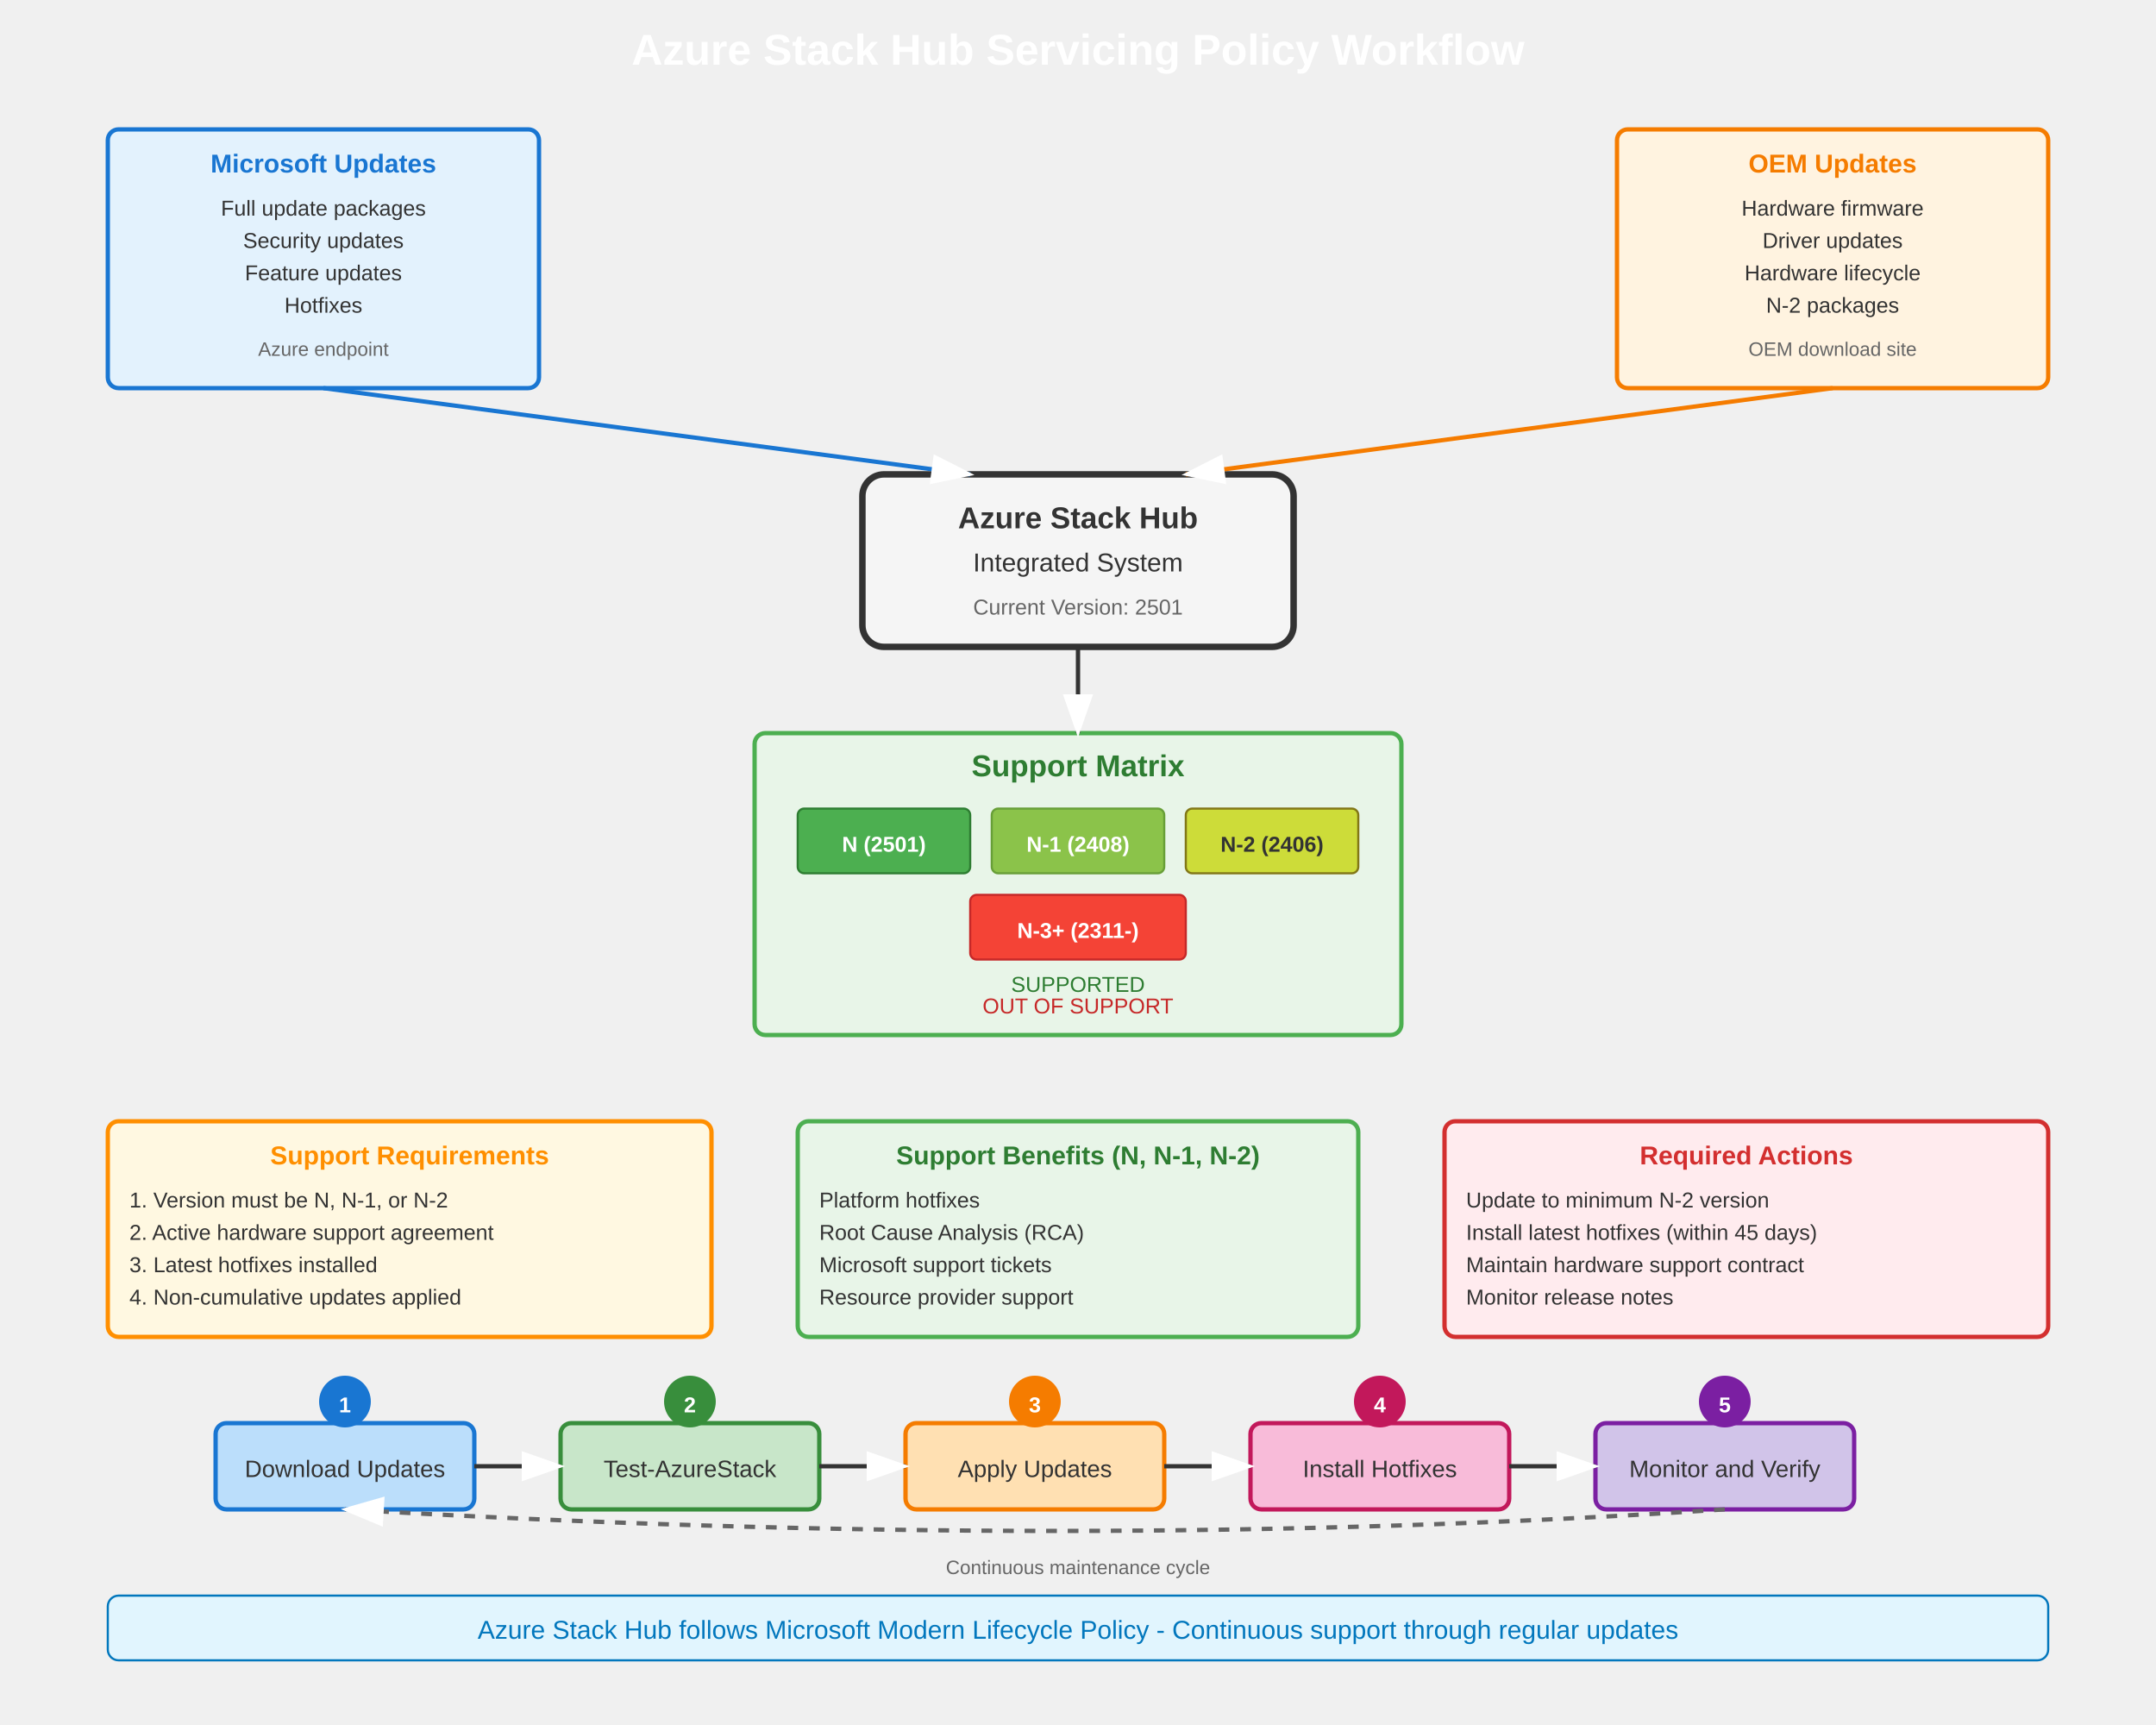
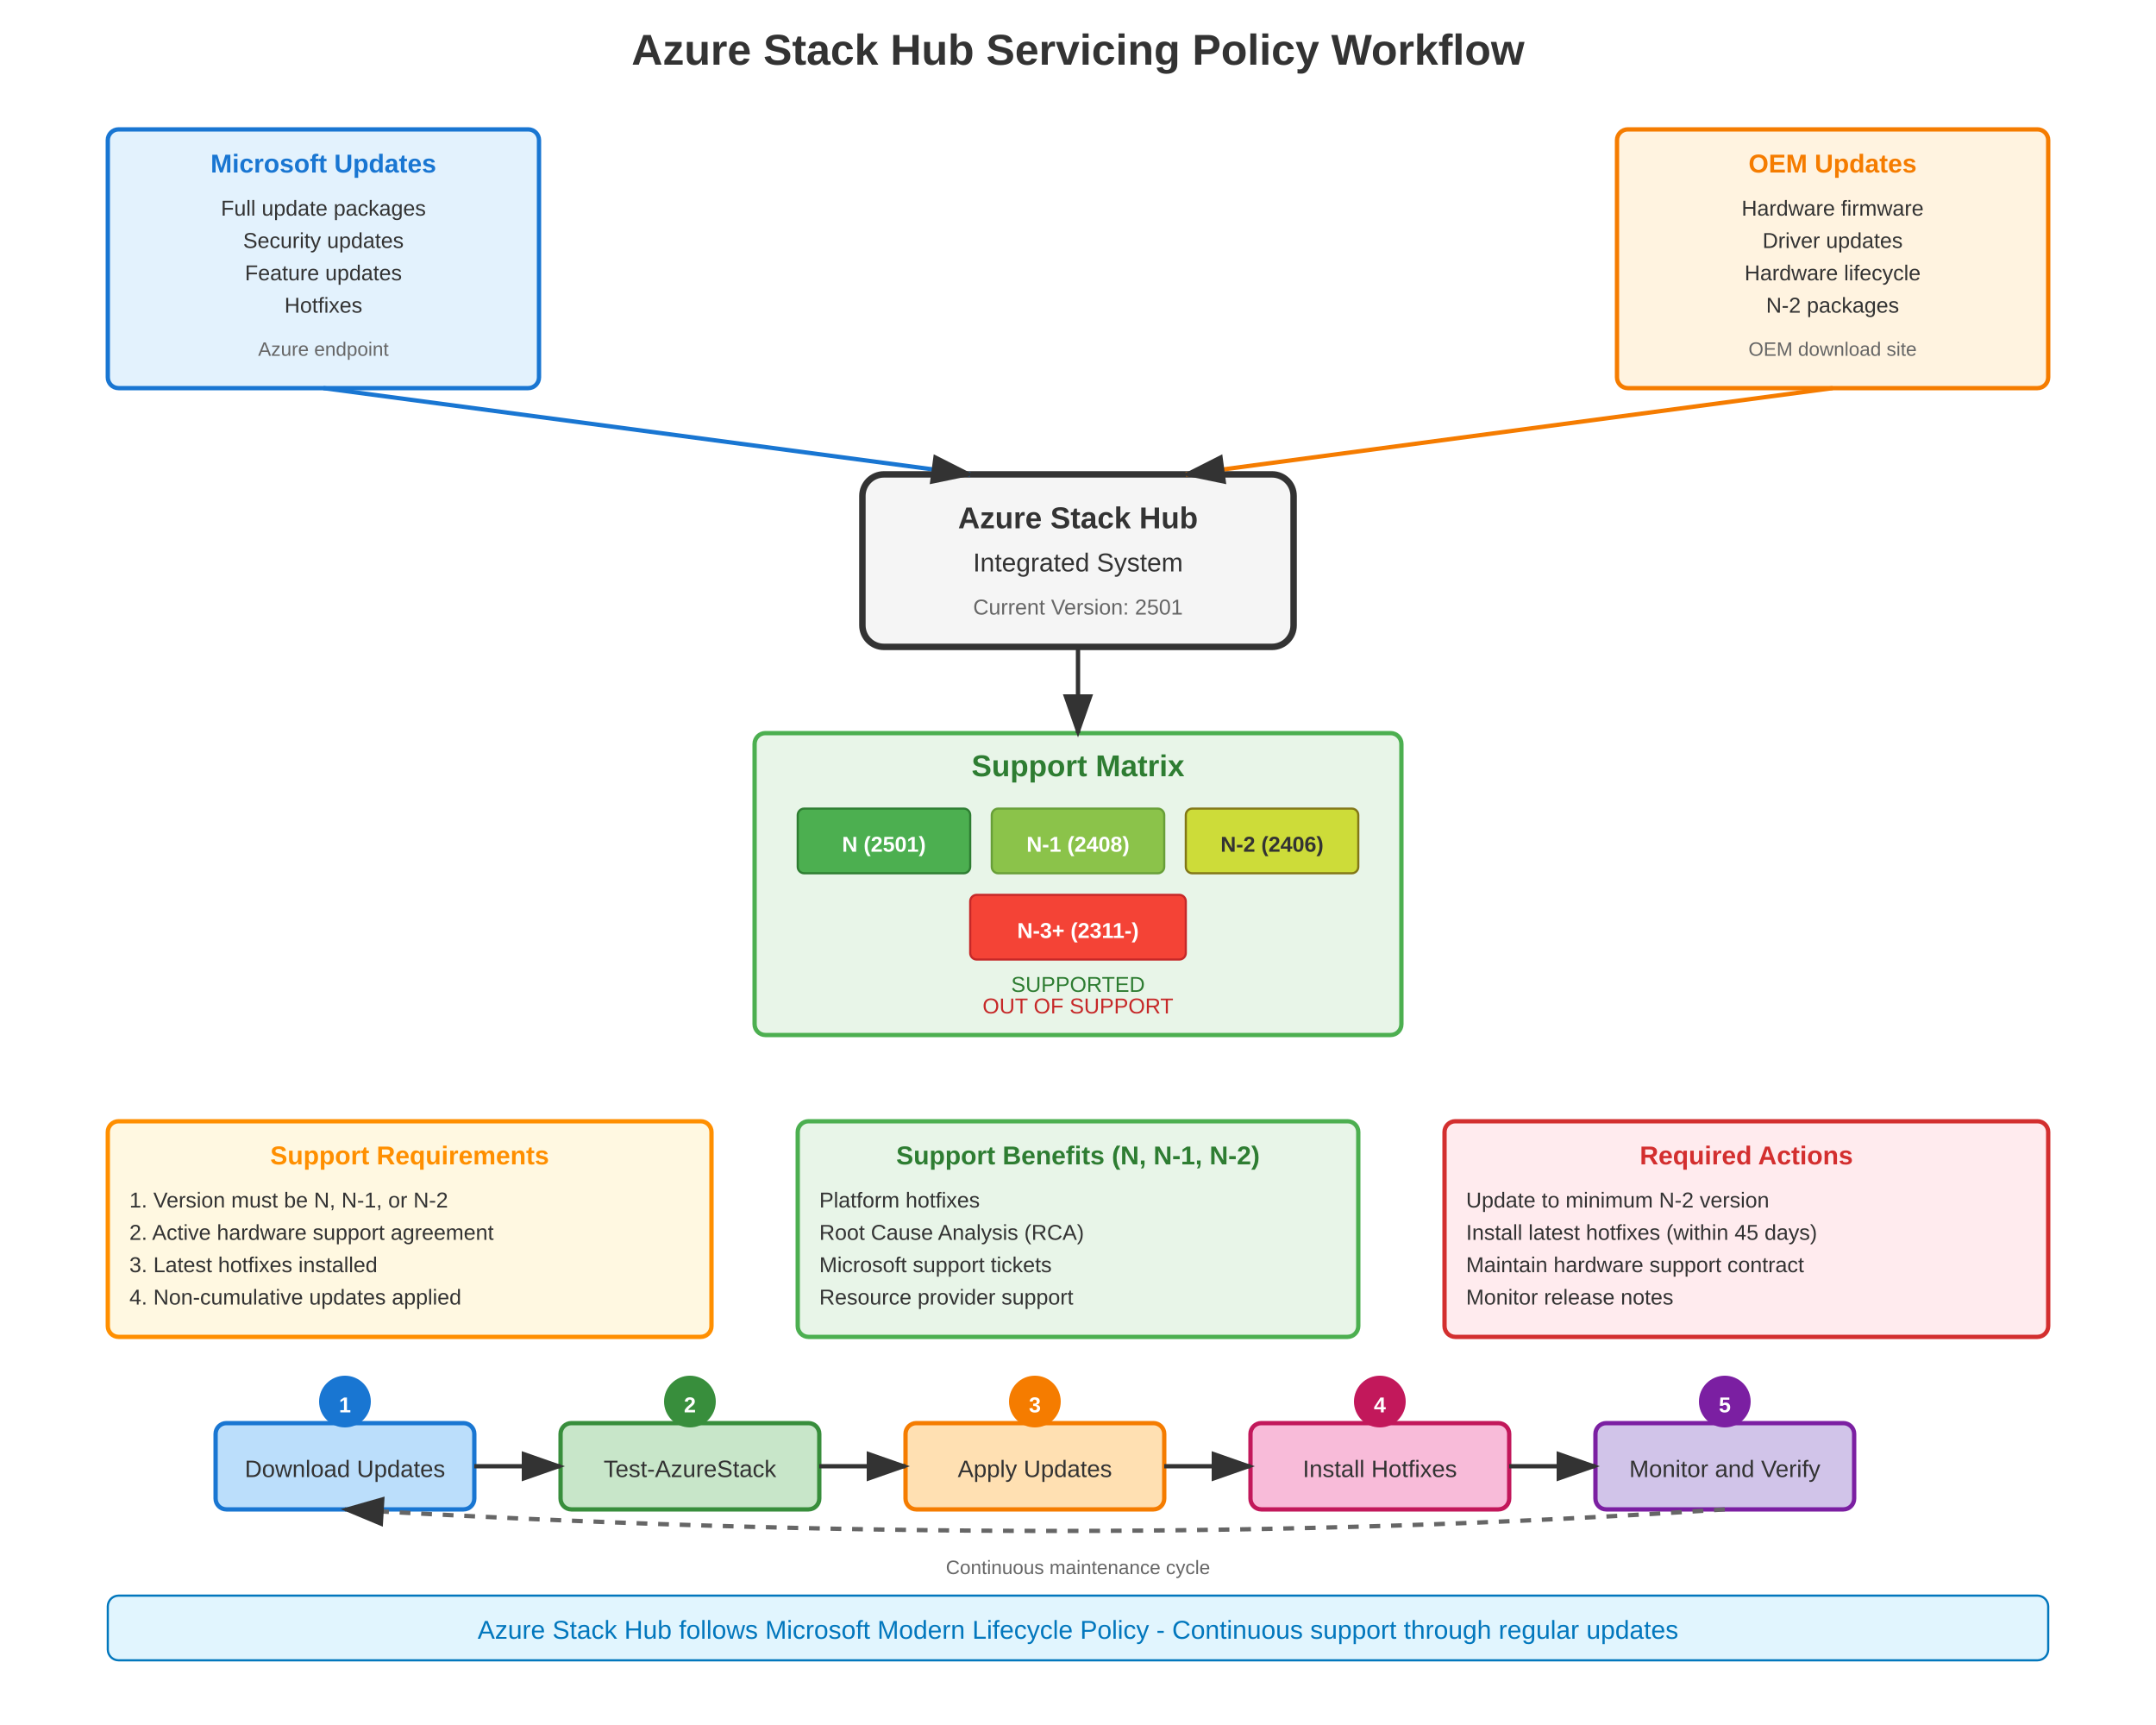
<svg xmlns="http://www.w3.org/2000/svg" width="1000" height="800">
+   <rect width="100%" height="100%" fill="white" />
  <defs>
    <marker id="arrowhead" markerWidth="10" markerHeight="7" refX="9" refY="3.5" orient="auto">
-       <polygon points="0 0, 10 3.5, 0 7" fill="white" />
+       <polygon points="0 0, 10 3.5, 0 7" fill="#333" />
    </marker>
  </defs>
-   <text x="500" y="30" text-anchor="middle" font-family="Arial, sans-serif" font-size="20" font-weight="bold" fill="white">
+   <text x="500" y="30" text-anchor="middle" font-family="Arial, sans-serif" font-size="20" font-weight="bold" fill="#333">
    Azure Stack Hub Servicing Policy Workflow
  </text>
  <rect x="50" y="60" width="200" height="120" rx="5" fill="#E3F2FD" stroke="#1976D2" stroke-width="2" />
  <text x="150" y="80" text-anchor="middle" font-family="Arial, sans-serif" font-size="12" font-weight="bold" fill="#1976D2">Microsoft Updates</text>
  <text x="150" y="100" text-anchor="middle" font-family="Arial, sans-serif" font-size="10" fill="#333">Full update packages</text>
  <text x="150" y="115" text-anchor="middle" font-family="Arial, sans-serif" font-size="10" fill="#333">Security updates</text>
  <text x="150" y="130" text-anchor="middle" font-family="Arial, sans-serif" font-size="10" fill="#333">Feature updates</text>
  <text x="150" y="145" text-anchor="middle" font-family="Arial, sans-serif" font-size="10" fill="#333">Hotfixes</text>
  <text x="150" y="165" text-anchor="middle" font-family="Arial, sans-serif" font-size="9" fill="#666">Azure endpoint</text>
  <rect x="750" y="60" width="200" height="120" rx="5" fill="#FFF3E0" stroke="#F57C00" stroke-width="2" />
  <text x="850" y="80" text-anchor="middle" font-family="Arial, sans-serif" font-size="12" font-weight="bold" fill="#F57C00">OEM Updates</text>
  <text x="850" y="100" text-anchor="middle" font-family="Arial, sans-serif" font-size="10" fill="#333">Hardware firmware</text>
  <text x="850" y="115" text-anchor="middle" font-family="Arial, sans-serif" font-size="10" fill="#333">Driver updates</text>
  <text x="850" y="130" text-anchor="middle" font-family="Arial, sans-serif" font-size="10" fill="#333">Hardware lifecycle</text>
  <text x="850" y="145" text-anchor="middle" font-family="Arial, sans-serif" font-size="10" fill="#333">N-2 packages</text>
  <text x="850" y="165" text-anchor="middle" font-family="Arial, sans-serif" font-size="9" fill="#666">OEM download site</text>
  <rect x="400" y="220" width="200" height="80" rx="10" fill="#F5F5F5" stroke="#333" stroke-width="3" />
  <text x="500" y="245" text-anchor="middle" font-family="Arial, sans-serif" font-size="14" font-weight="bold" fill="#333">Azure Stack Hub</text>
  <text x="500" y="265" text-anchor="middle" font-family="Arial, sans-serif" font-size="12" fill="#333">Integrated System</text>
  <text x="500" y="285" text-anchor="middle" font-family="Arial, sans-serif" font-size="10" fill="#666">Current Version: 2501</text>
  <rect x="350" y="340" width="300" height="140" rx="5" fill="#E8F5E8" stroke="#4CAF50" stroke-width="2" />
  <text x="500" y="360" text-anchor="middle" font-family="Arial, sans-serif" font-size="14" font-weight="bold" fill="#2E7D32">Support Matrix</text>
  <rect x="370" y="375" width="80" height="30" rx="3" fill="#4CAF50" stroke="#2E7D32" stroke-width="1" />
  <text x="410" y="395" text-anchor="middle" font-family="Arial, sans-serif" font-size="10" fill="white" font-weight="bold">N (2501)</text>
  <rect x="460" y="375" width="80" height="30" rx="3" fill="#8BC34A" stroke="#689F38" stroke-width="1" />
  <text x="500" y="395" text-anchor="middle" font-family="Arial, sans-serif" font-size="10" fill="white" font-weight="bold">N-1 (2408)</text>
  <rect x="550" y="375" width="80" height="30" rx="3" fill="#CDDC39" stroke="#827717" stroke-width="1" />
  <text x="590" y="395" text-anchor="middle" font-family="Arial, sans-serif" font-size="10" fill="#333" font-weight="bold">N-2 (2406)</text>
  <rect x="450" y="415" width="100" height="30" rx="3" fill="#F44336" stroke="#C62828" stroke-width="1" />
  <text x="500" y="435" text-anchor="middle" font-family="Arial, sans-serif" font-size="10" fill="white" font-weight="bold">N-3+ (2311-)</text>
  <text x="500" y="460" text-anchor="middle" font-family="Arial, sans-serif" font-size="10" fill="#2E7D32">SUPPORTED</text>
  <text x="500" y="470" text-anchor="middle" font-family="Arial, sans-serif" font-size="10" fill="#C62828">OUT OF SUPPORT</text>
  <rect x="50" y="520" width="280" height="100" rx="5" fill="#FFF8E1" stroke="#FF8F00" stroke-width="2" />
  <text x="190" y="540" text-anchor="middle" font-family="Arial, sans-serif" font-size="12" font-weight="bold" fill="#FF8F00">Support Requirements</text>
  <text x="60" y="560" text-anchor="start" font-family="Arial, sans-serif" font-size="10" fill="#333">1. Version must be N, N-1, or N-2</text>
  <text x="60" y="575" text-anchor="start" font-family="Arial, sans-serif" font-size="10" fill="#333">2. Active hardware support agreement</text>
  <text x="60" y="590" text-anchor="start" font-family="Arial, sans-serif" font-size="10" fill="#333">3. Latest hotfixes installed</text>
  <text x="60" y="605" text-anchor="start" font-family="Arial, sans-serif" font-size="10" fill="#333">4. Non-cumulative updates applied</text>
  <rect x="370" y="520" width="260" height="100" rx="5" fill="#E8F5E8" stroke="#4CAF50" stroke-width="2" />
  <text x="500" y="540" text-anchor="middle" font-family="Arial, sans-serif" font-size="12" font-weight="bold" fill="#2E7D32">Support Benefits (N, N-1, N-2)</text>
  <text x="380" y="560" text-anchor="start" font-family="Arial, sans-serif" font-size="10" fill="#333">Platform hotfixes</text>
  <text x="380" y="575" text-anchor="start" font-family="Arial, sans-serif" font-size="10" fill="#333">Root Cause Analysis (RCA)</text>
  <text x="380" y="590" text-anchor="start" font-family="Arial, sans-serif" font-size="10" fill="#333">Microsoft support tickets</text>
  <text x="380" y="605" text-anchor="start" font-family="Arial, sans-serif" font-size="10" fill="#333">Resource provider support</text>
  <rect x="670" y="520" width="280" height="100" rx="5" fill="#FFEBEE" stroke="#D32F2F" stroke-width="2" />
  <text x="810" y="540" text-anchor="middle" font-family="Arial, sans-serif" font-size="12" font-weight="bold" fill="#D32F2F">Required Actions</text>
  <text x="680" y="560" text-anchor="start" font-family="Arial, sans-serif" font-size="10" fill="#333">Update to minimum N-2 version</text>
  <text x="680" y="575" text-anchor="start" font-family="Arial, sans-serif" font-size="10" fill="#333">Install latest hotfixes (within 45 days)</text>
  <text x="680" y="590" text-anchor="start" font-family="Arial, sans-serif" font-size="10" fill="#333">Maintain hardware support contract</text>
  <text x="680" y="605" text-anchor="start" font-family="Arial, sans-serif" font-size="10" fill="#333">Monitor release notes</text>
  <rect x="100" y="660" width="120" height="40" rx="5" fill="#BBDEFB" stroke="#1976D2" stroke-width="2" />
  <text x="160" y="685" text-anchor="middle" font-family="Arial, sans-serif" font-size="11" fill="#333">Download Updates</text>
  <rect x="260" y="660" width="120" height="40" rx="5" fill="#C8E6C9" stroke="#388E3C" stroke-width="2" />
  <text x="320" y="685" text-anchor="middle" font-family="Arial, sans-serif" font-size="11" fill="#333">Test-AzureStack</text>
  <rect x="420" y="660" width="120" height="40" rx="5" fill="#FFE0B2" stroke="#F57C00" stroke-width="2" />
  <text x="480" y="685" text-anchor="middle" font-family="Arial, sans-serif" font-size="11" fill="#333">Apply Updates</text>
  <rect x="580" y="660" width="120" height="40" rx="5" fill="#F8BBD9" stroke="#C2185B" stroke-width="2" />
  <text x="640" y="685" text-anchor="middle" font-family="Arial, sans-serif" font-size="11" fill="#333">Install Hotfixes</text>
  <rect x="740" y="660" width="120" height="40" rx="5" fill="#D1C4E9" stroke="#7B1FA2" stroke-width="2" />
  <text x="800" y="685" text-anchor="middle" font-family="Arial, sans-serif" font-size="11" fill="#333">Monitor and Verify</text>
  <circle cx="160" cy="650" r="12" fill="#1976D2" />
  <text x="160" y="655" text-anchor="middle" font-family="Arial, sans-serif" font-size="10" fill="white" font-weight="bold">1</text>
  <circle cx="320" cy="650" r="12" fill="#388E3C" />
  <text x="320" y="655" text-anchor="middle" font-family="Arial, sans-serif" font-size="10" fill="white" font-weight="bold">2</text>
  <circle cx="480" cy="650" r="12" fill="#F57C00" />
  <text x="480" y="655" text-anchor="middle" font-family="Arial, sans-serif" font-size="10" fill="white" font-weight="bold">3</text>
  <circle cx="640" cy="650" r="12" fill="#C2185B" />
  <text x="640" y="655" text-anchor="middle" font-family="Arial, sans-serif" font-size="10" fill="white" font-weight="bold">4</text>
  <circle cx="800" cy="650" r="12" fill="#7B1FA2" />
  <text x="800" y="655" text-anchor="middle" font-family="Arial, sans-serif" font-size="10" fill="white" font-weight="bold">5</text>
  <rect x="50" y="740" width="900" height="30" rx="5" fill="#E1F5FE" stroke="#0277BD" stroke-width="1" />
  <text x="500" y="760" text-anchor="middle" font-family="Arial, sans-serif" font-size="12" fill="#0277BD">
    Azure Stack Hub follows Microsoft Modern Lifecycle Policy - Continuous support through regular updates
  </text>
  <line x1="150" y1="180" x2="450" y2="220" stroke="#1976D2" stroke-width="2" marker-end="url(#arrowhead)" />
  <line x1="850" y1="180" x2="550" y2="220" stroke="#F57C00" stroke-width="2" marker-end="url(#arrowhead)" />
  <line x1="500" y1="300" x2="500" y2="340" stroke="#333" stroke-width="2" marker-end="url(#arrowhead)" />
  <line x1="220" y1="680" x2="260" y2="680" stroke="#333" stroke-width="2" marker-end="url(#arrowhead)" />
  <line x1="380" y1="680" x2="420" y2="680" stroke="#333" stroke-width="2" marker-end="url(#arrowhead)" />
  <line x1="540" y1="680" x2="580" y2="680" stroke="#333" stroke-width="2" marker-end="url(#arrowhead)" />
  <line x1="700" y1="680" x2="740" y2="680" stroke="#333" stroke-width="2" marker-end="url(#arrowhead)" />
  <path d="M 800 700 Q 500 720 160 700" stroke="#666" stroke-width="2" fill="none" stroke-dasharray="5,5" marker-end="url(#arrowhead)" />
  <text x="500" y="730" text-anchor="middle" font-family="Arial, sans-serif" font-size="9" fill="#666">Continuous maintenance cycle</text>
</svg>
